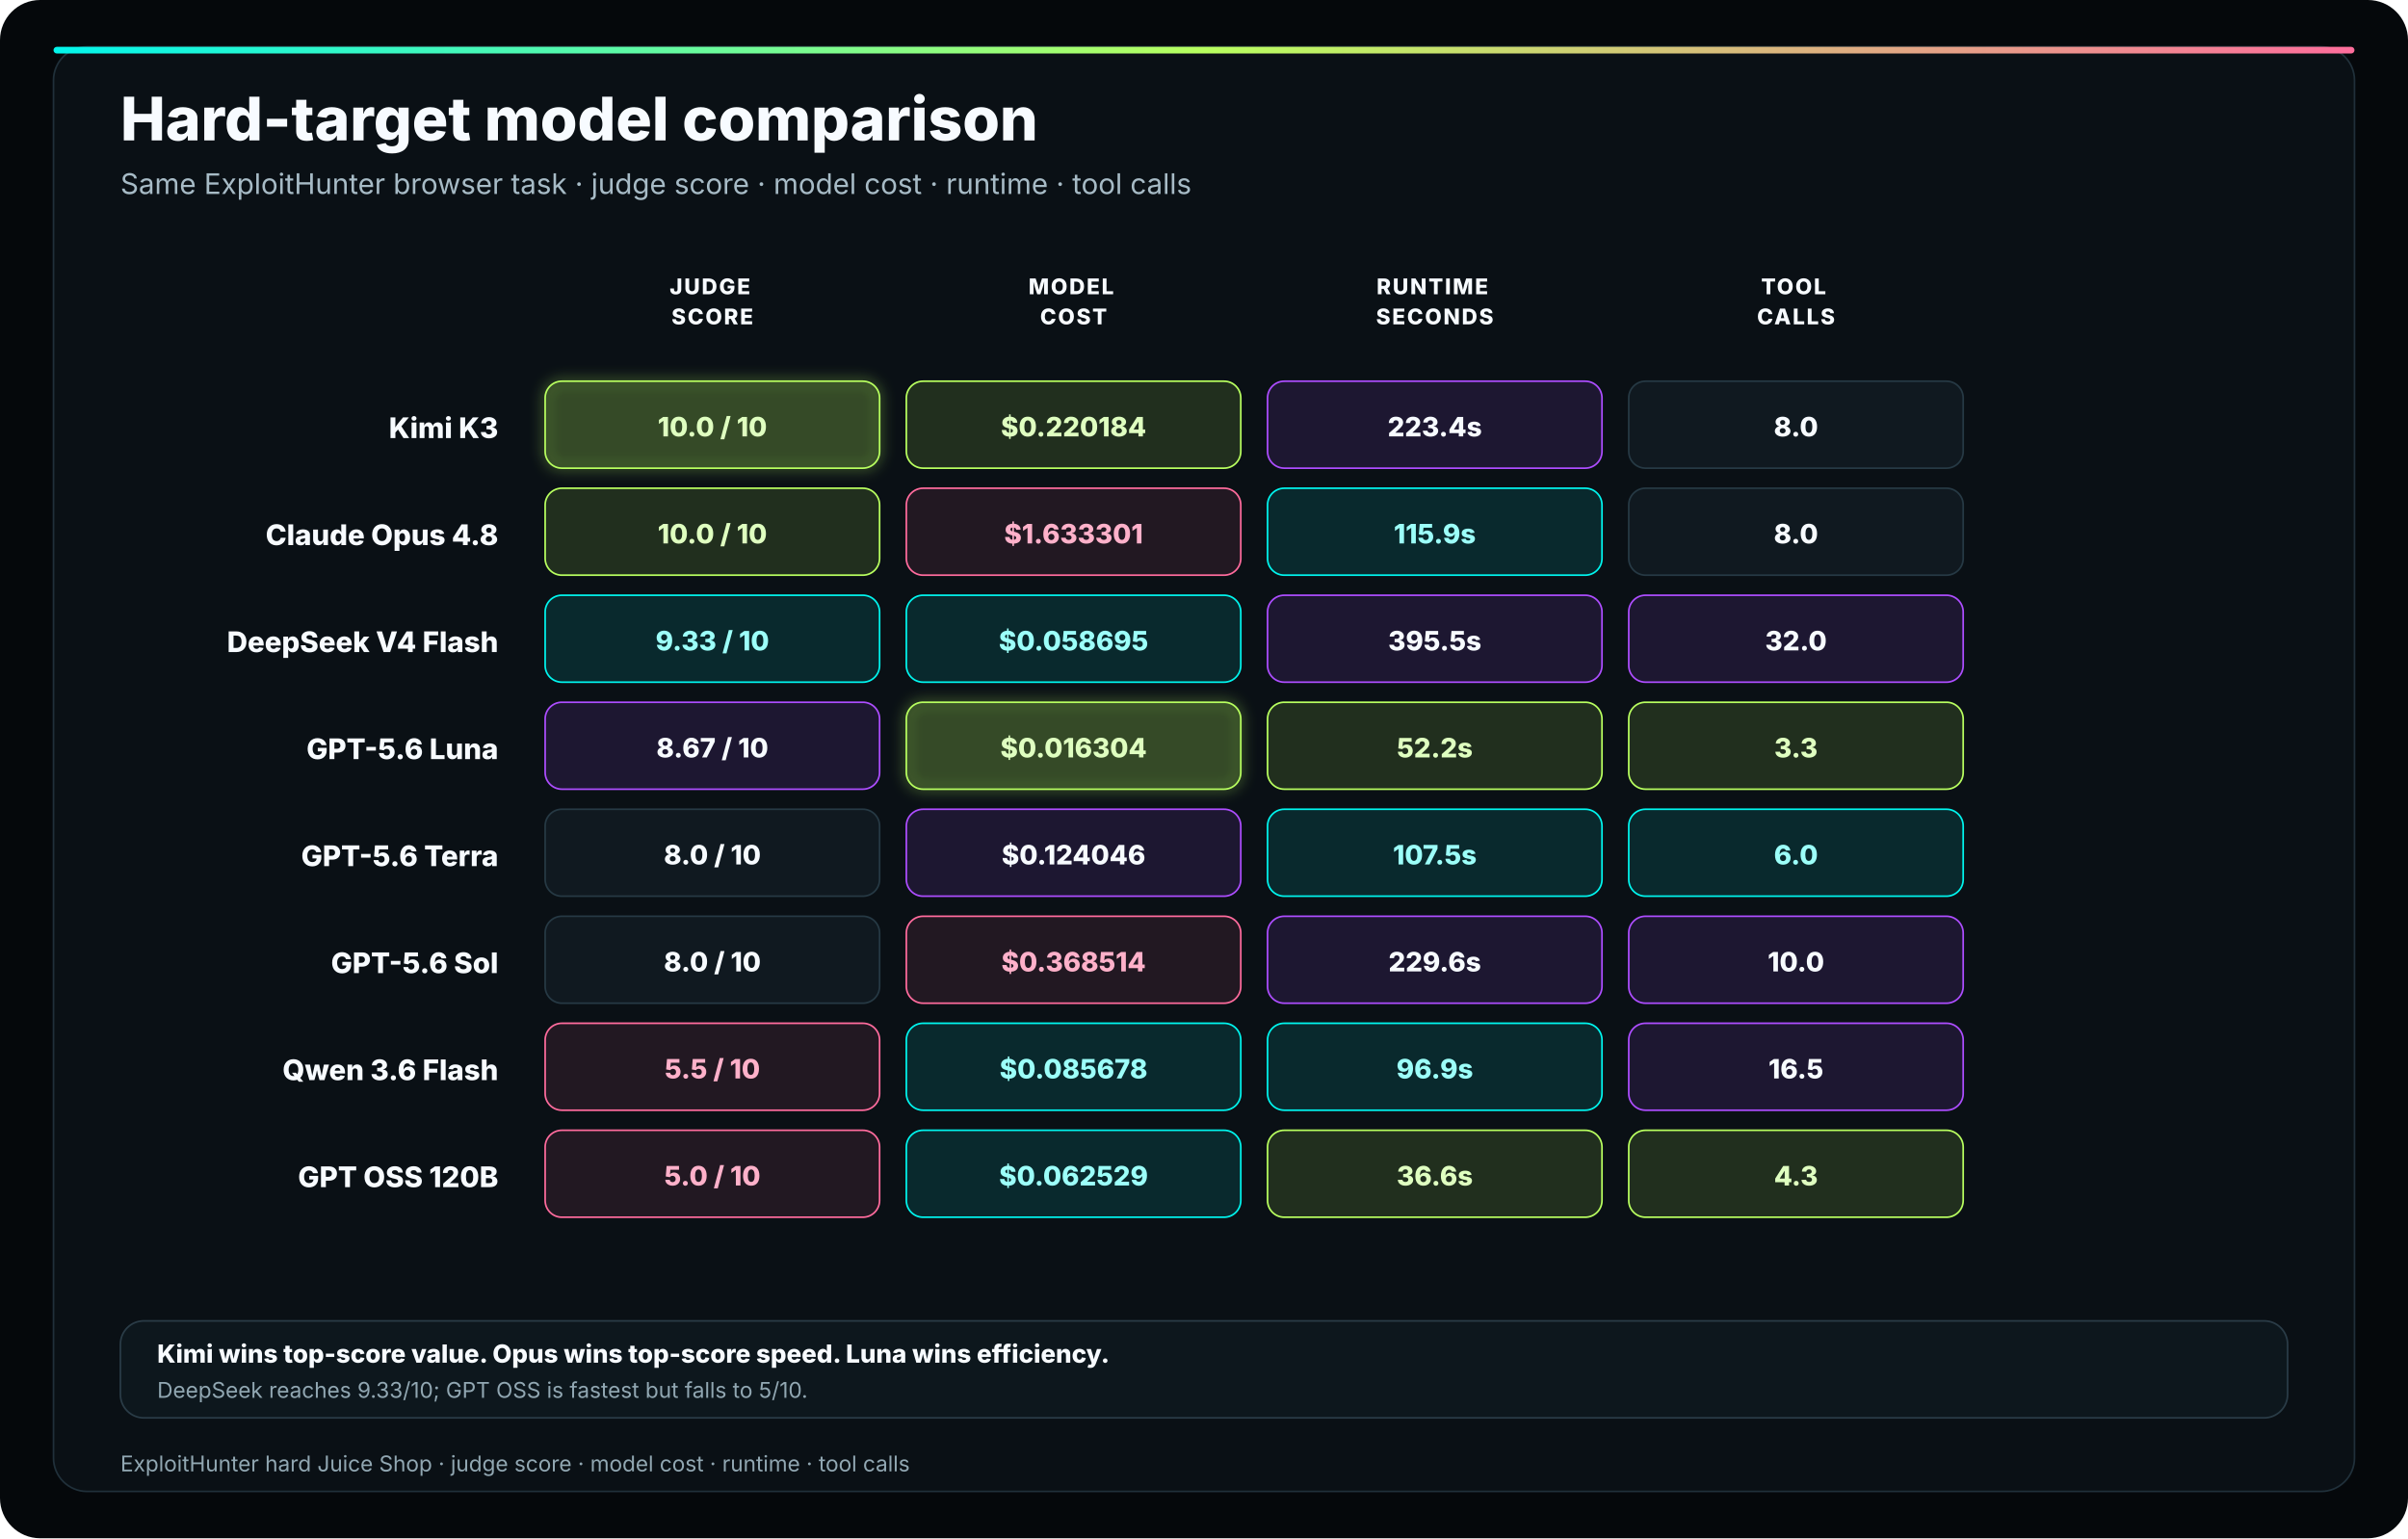
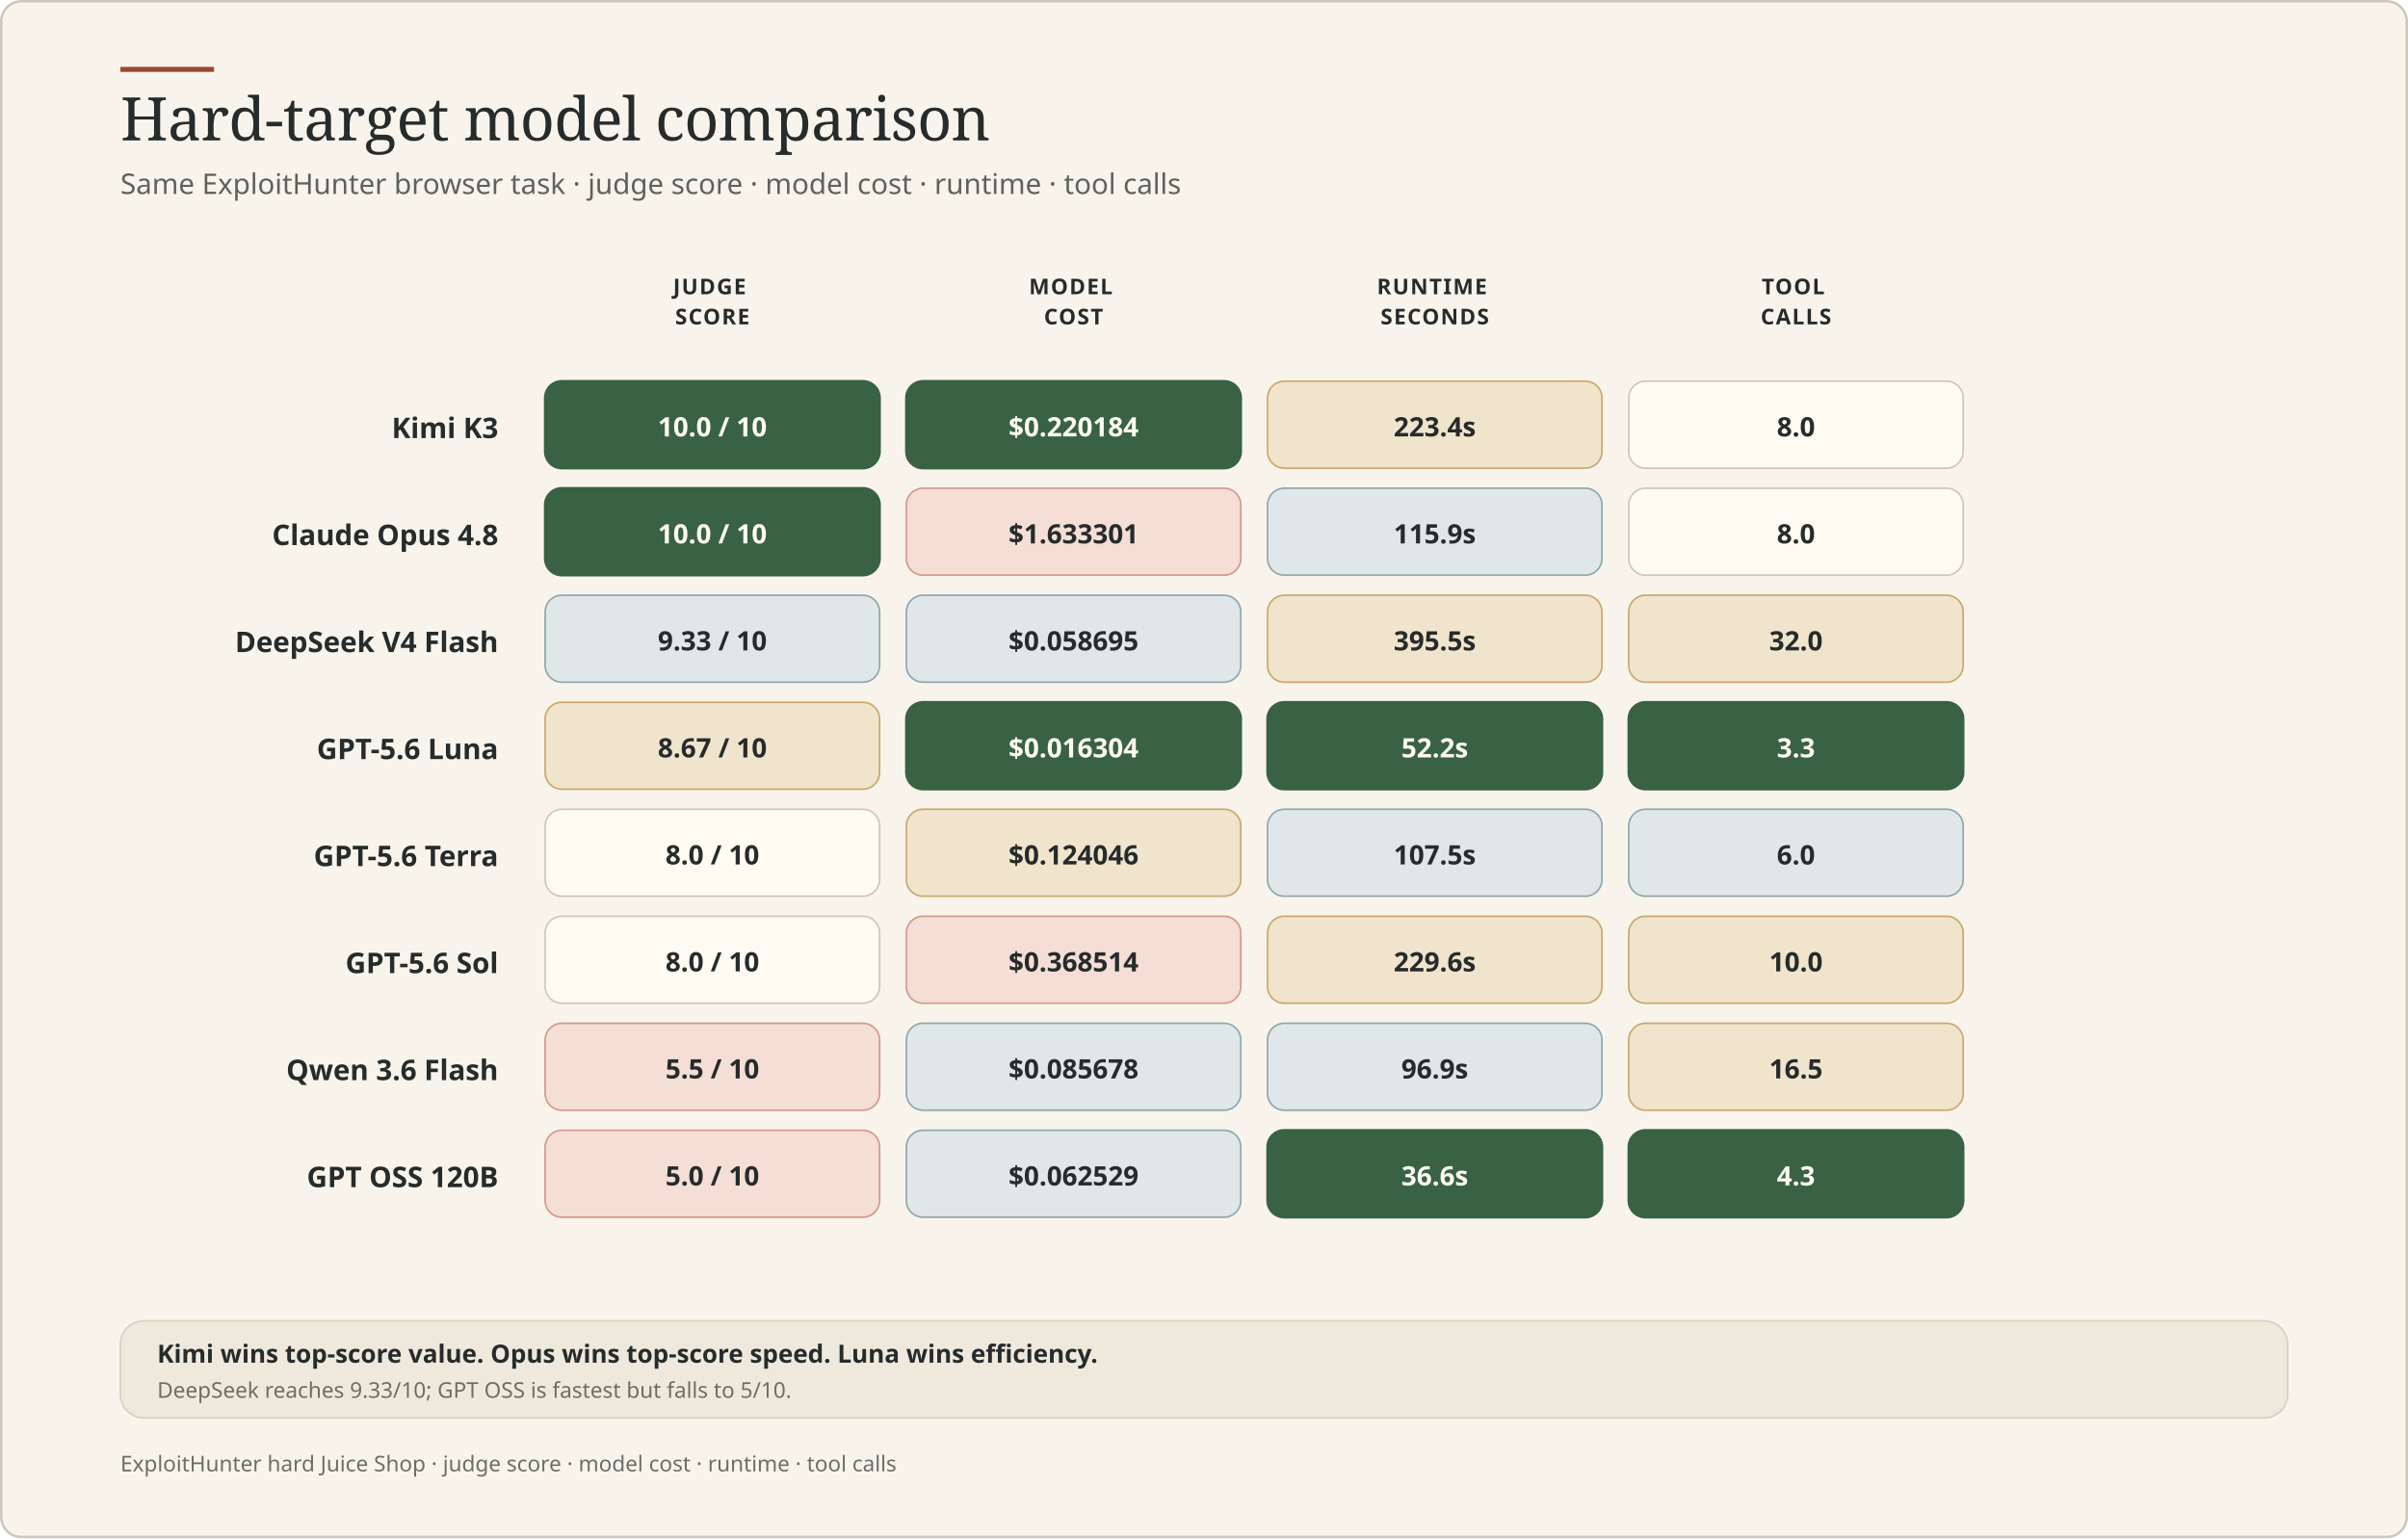
<svg xmlns="http://www.w3.org/2000/svg" viewBox="0 0 1440 920" role="img" aria-labelledby="title desc">
  <defs>
-     <linearGradient id="rule" x1="0" x2="1">
-       <stop stop-color="#00f5ee" />
-       <stop offset=".5" stop-color="#b8ff5f" />
-       <stop offset="1" stop-color="#ff6b9d" />
-     </linearGradient>
-     <filter id="glow" x="-35%" y="-60%" width="170%" height="220%">
-       <feGaussianBlur stdDeviation="4" result="b" />
-       <feMerge>
-         <feMergeNode in="b" />
-         <feMergeNode in="SourceGraphic" />
-       </feMerge>
-     </filter>
-     <style>text{font-family:ui-sans-serif,system-ui,-apple-system,BlinkMacSystemFont,"Segoe UI",sans-serif;fill:#f7fbff}.title{font-size:36px;font-weight:820}.sub{font-size:17px;fill:#a7bbc6}.head{font-size:13px;font-weight:800;letter-spacing:1px;fill:#9eb4be}.row{font-size:17px;font-weight:760}.value{font-size:16px;font-weight:820;font-variant-numeric:tabular-nums}.note{font-size:13px;fill:#91a7b2}.top{fill:#b8ff5f;fill-opacity:.13;stroke:#b8ff5f}.strong{fill:#00f5ee;fill-opacity:.11;stroke:#00f5ee}.mid{fill:#ad4dff;fill-opacity:.12;stroke:#ad4dff}.warn{fill:#ff6b9d;fill-opacity:.1;stroke:#ff6b9d}.neutral{fill:#101920;stroke:#263944}.lime{fill:#dfffc0}.cyan{fill:#9cfff9}.pink{fill:#ffb1ca}</style>
+     <style>text{font-family:system-ui,-apple-system,BlinkMacSystemFont,'Segoe UI','Noto Sans',sans-serif;fill:#262b2b}.title{font-family:Georgia,'Noto Serif',serif;font-size:36px;font-weight:400;letter-spacing:-.01em}.sub{font-size:17px;fill:#5e625c}.head{font-size:13px;font-weight:700;letter-spacing:.06em;fill:#5e625c}.row{font-size:17px;font-weight:600}.value{font-size:16px;font-weight:700;font-variant-numeric:tabular-nums}.note{font-size:13px;fill:#6b6e66}.top{fill:#386243;stroke:#386243;stroke-width:1.5}.strong{fill:#dfe7e8;stroke:#8fa8b0;stroke-width:1}.mid{fill:#f0e4cc;stroke:#c9a96e;stroke-width:1}.warn{fill:#f4ded6;stroke:#d39a8d;stroke-width:1}.neutral{fill:#fffaf2;stroke:#cec7bb;stroke-width:1}.on{fill:#fffaf2}.lead{font-size:15px;font-weight:700}</style>
  </defs>
-   <rect width="1440" height="920" rx="24" fill="#05080b" />
-   <rect x="32" y="28" width="1376" height="864" rx="20" fill="#0a1015" stroke="#20303a" />
-   <rect x="32" y="28" width="1376" height="4" rx="2" fill="url(#rule)" />
+   <rect x=".75" y=".75" width="1438.5" height="918.5" rx="12" fill="#f8f4ec" stroke="#cec7bb" stroke-width="1.5" />
+   <rect x="72" y="40" width="56" height="3" fill="#96492f" />
  <text class="title" x="72" y="84">Hard-target model comparison</text>
  <text class="sub" x="72" y="116">Same ExploitHunter browser task · judge score · model cost · runtime · tool calls</text>
  <g transform="translate(326 176)">
    <g class="head" text-anchor="middle">
      <text x="100" y="0">
        <tspan x="100">JUDGE</tspan>
        <tspan x="100" dy="18">SCORE</tspan>
      </text>
      <text x="316" y="0">
        <tspan x="316">MODEL</tspan>
        <tspan x="316" dy="18">COST</tspan>
      </text>
      <text x="532" y="0">
        <tspan x="532">RUNTIME</tspan>
        <tspan x="532" dy="18">SECONDS</tspan>
      </text>
      <text x="748" y="0">
        <tspan x="748">TOOL</tspan>
        <tspan x="748" dy="18">CALLS</tspan>
      </text>
    </g>
    <g transform="translate(0 52)">
      <g transform="translate(0 0)">
        <text class="row" x="-28" y="34" text-anchor="end">Kimi K3</text>
-         <rect class="top" width="200" height="52" rx="10" filter="url(#glow)" />
-         <text class="value lime" x="100" y="33" text-anchor="middle">10.0 / 10</text>
+         <rect class="top" width="200" height="52" rx="10" />
+         <text class="value on" x="100" y="33" text-anchor="middle">10.0 / 10</text>
        <rect class="top" x="216" width="200" height="52" rx="10" />
-         <text class="value lime" x="316" y="33" text-anchor="middle">$0.220184</text>
+         <text class="value on" x="316" y="33" text-anchor="middle">$0.220184</text>
        <rect class="mid" x="432" width="200" height="52" rx="10" />
        <text class="value" x="532" y="33" text-anchor="middle">223.4s</text>
        <rect class="neutral" x="648" width="200" height="52" rx="10" />
        <text class="value" x="748" y="33" text-anchor="middle">8.0</text>
      </g>
      <g transform="translate(0 64)">
        <text class="row" x="-28" y="34" text-anchor="end">Claude Opus 4.8</text>
        <rect class="top" width="200" height="52" rx="10" />
-         <text class="value lime" x="100" y="33" text-anchor="middle">10.0 / 10</text>
+         <text class="value on" x="100" y="33" text-anchor="middle">10.0 / 10</text>
        <rect class="warn" x="216" width="200" height="52" rx="10" />
-         <text class="value pink" x="316" y="33" text-anchor="middle">$1.633301</text>
+         <text class="value" x="316" y="33" text-anchor="middle">$1.633301</text>
        <rect class="strong" x="432" width="200" height="52" rx="10" />
-         <text class="value cyan" x="532" y="33" text-anchor="middle">115.9s</text>
+         <text class="value" x="532" y="33" text-anchor="middle">115.9s</text>
        <rect class="neutral" x="648" width="200" height="52" rx="10" />
        <text class="value" x="748" y="33" text-anchor="middle">8.0</text>
      </g>
      <g transform="translate(0 128)">
        <text class="row" x="-28" y="34" text-anchor="end">DeepSeek V4 Flash</text>
        <rect class="strong" width="200" height="52" rx="10" />
-         <text class="value cyan" x="100" y="33" text-anchor="middle">9.33 / 10</text>
+         <text class="value" x="100" y="33" text-anchor="middle">9.33 / 10</text>
        <rect class="strong" x="216" width="200" height="52" rx="10" />
-         <text class="value cyan" x="316" y="33" text-anchor="middle">$0.058695</text>
+         <text class="value" x="316" y="33" text-anchor="middle">$0.058695</text>
        <rect class="mid" x="432" width="200" height="52" rx="10" />
        <text class="value" x="532" y="33" text-anchor="middle">395.5s</text>
        <rect class="mid" x="648" width="200" height="52" rx="10" />
        <text class="value" x="748" y="33" text-anchor="middle">32.0</text>
      </g>
      <g transform="translate(0 192)">
        <text class="row" x="-28" y="34" text-anchor="end">GPT-5.6 Luna</text>
        <rect class="mid" width="200" height="52" rx="10" />
        <text class="value" x="100" y="33" text-anchor="middle">8.67 / 10</text>
-         <rect class="top" x="216" width="200" height="52" rx="10" filter="url(#glow)" />
-         <text class="value lime" x="316" y="33" text-anchor="middle">$0.016304</text>
+         <rect class="top" x="216" width="200" height="52" rx="10" />
+         <text class="value on" x="316" y="33" text-anchor="middle">$0.016304</text>
        <rect class="top" x="432" width="200" height="52" rx="10" />
-         <text class="value lime" x="532" y="33" text-anchor="middle">52.2s</text>
+         <text class="value on" x="532" y="33" text-anchor="middle">52.2s</text>
        <rect class="top" x="648" width="200" height="52" rx="10" />
-         <text class="value lime" x="748" y="33" text-anchor="middle">3.3</text>
+         <text class="value on" x="748" y="33" text-anchor="middle">3.3</text>
      </g>
      <g transform="translate(0 256)">
        <text class="row" x="-28" y="34" text-anchor="end">GPT-5.6 Terra</text>
        <rect class="neutral" width="200" height="52" rx="10" />
        <text class="value" x="100" y="33" text-anchor="middle">8.0 / 10</text>
        <rect class="mid" x="216" width="200" height="52" rx="10" />
        <text class="value" x="316" y="33" text-anchor="middle">$0.124046</text>
        <rect class="strong" x="432" width="200" height="52" rx="10" />
-         <text class="value cyan" x="532" y="33" text-anchor="middle">107.5s</text>
+         <text class="value" x="532" y="33" text-anchor="middle">107.5s</text>
        <rect class="strong" x="648" width="200" height="52" rx="10" />
-         <text class="value cyan" x="748" y="33" text-anchor="middle">6.0</text>
+         <text class="value" x="748" y="33" text-anchor="middle">6.0</text>
      </g>
      <g transform="translate(0 320)">
        <text class="row" x="-28" y="34" text-anchor="end">GPT-5.6 Sol</text>
        <rect class="neutral" width="200" height="52" rx="10" />
        <text class="value" x="100" y="33" text-anchor="middle">8.0 / 10</text>
        <rect class="warn" x="216" width="200" height="52" rx="10" />
-         <text class="value pink" x="316" y="33" text-anchor="middle">$0.368514</text>
+         <text class="value" x="316" y="33" text-anchor="middle">$0.368514</text>
        <rect class="mid" x="432" width="200" height="52" rx="10" />
        <text class="value" x="532" y="33" text-anchor="middle">229.6s</text>
        <rect class="mid" x="648" width="200" height="52" rx="10" />
        <text class="value" x="748" y="33" text-anchor="middle">10.0</text>
      </g>
      <g transform="translate(0 384)">
        <text class="row" x="-28" y="34" text-anchor="end">Qwen 3.6 Flash</text>
        <rect class="warn" width="200" height="52" rx="10" />
-         <text class="value pink" x="100" y="33" text-anchor="middle">5.5 / 10</text>
+         <text class="value" x="100" y="33" text-anchor="middle">5.5 / 10</text>
        <rect class="strong" x="216" width="200" height="52" rx="10" />
-         <text class="value cyan" x="316" y="33" text-anchor="middle">$0.085678</text>
+         <text class="value" x="316" y="33" text-anchor="middle">$0.085678</text>
        <rect class="strong" x="432" width="200" height="52" rx="10" />
-         <text class="value cyan" x="532" y="33" text-anchor="middle">96.9s</text>
+         <text class="value" x="532" y="33" text-anchor="middle">96.9s</text>
        <rect class="mid" x="648" width="200" height="52" rx="10" />
        <text class="value" x="748" y="33" text-anchor="middle">16.5</text>
      </g>
      <g transform="translate(0 448)">
        <text class="row" x="-28" y="34" text-anchor="end">GPT OSS 120B</text>
        <rect class="warn" width="200" height="52" rx="10" />
-         <text class="value pink" x="100" y="33" text-anchor="middle">5.0 / 10</text>
+         <text class="value" x="100" y="33" text-anchor="middle">5.0 / 10</text>
        <rect class="strong" x="216" width="200" height="52" rx="10" />
-         <text class="value cyan" x="316" y="33" text-anchor="middle">$0.062529</text>
+         <text class="value" x="316" y="33" text-anchor="middle">$0.062529</text>
        <rect class="top" x="432" width="200" height="52" rx="10" />
-         <text class="value lime" x="532" y="33" text-anchor="middle">36.6s</text>
+         <text class="value on" x="532" y="33" text-anchor="middle">36.6s</text>
        <rect class="top" x="648" width="200" height="52" rx="10" />
-         <text class="value lime" x="748" y="33" text-anchor="middle">4.3</text>
+         <text class="value on" x="748" y="33" text-anchor="middle">4.3</text>
      </g>
    </g>
  </g>
  <g transform="translate(72 790)">
-     <rect width="1296" height="58" rx="14" fill="#0d171d" stroke="#2a3c47" />
-     <text x="22" y="25" font-size="15" font-weight="820" fill="#dfffc0">Kimi wins top-score value. Opus wins top-score speed. Luna wins efficiency.</text>
+     <rect width="1296" height="58" rx="14" fill="#efe9dd" stroke="#d8d0c2" />
+     <text class="lead" x="22" y="25">Kimi wins top-score value. Opus wins top-score speed. Luna wins efficiency.</text>
    <text class="note" x="22" y="46">DeepSeek reaches 9.33/10; GPT OSS is fastest but falls to 5/10.</text>
  </g>
  <text class="note" x="72" y="880">ExploitHunter hard Juice Shop · judge score · model cost · runtime · tool calls</text>
</svg>
